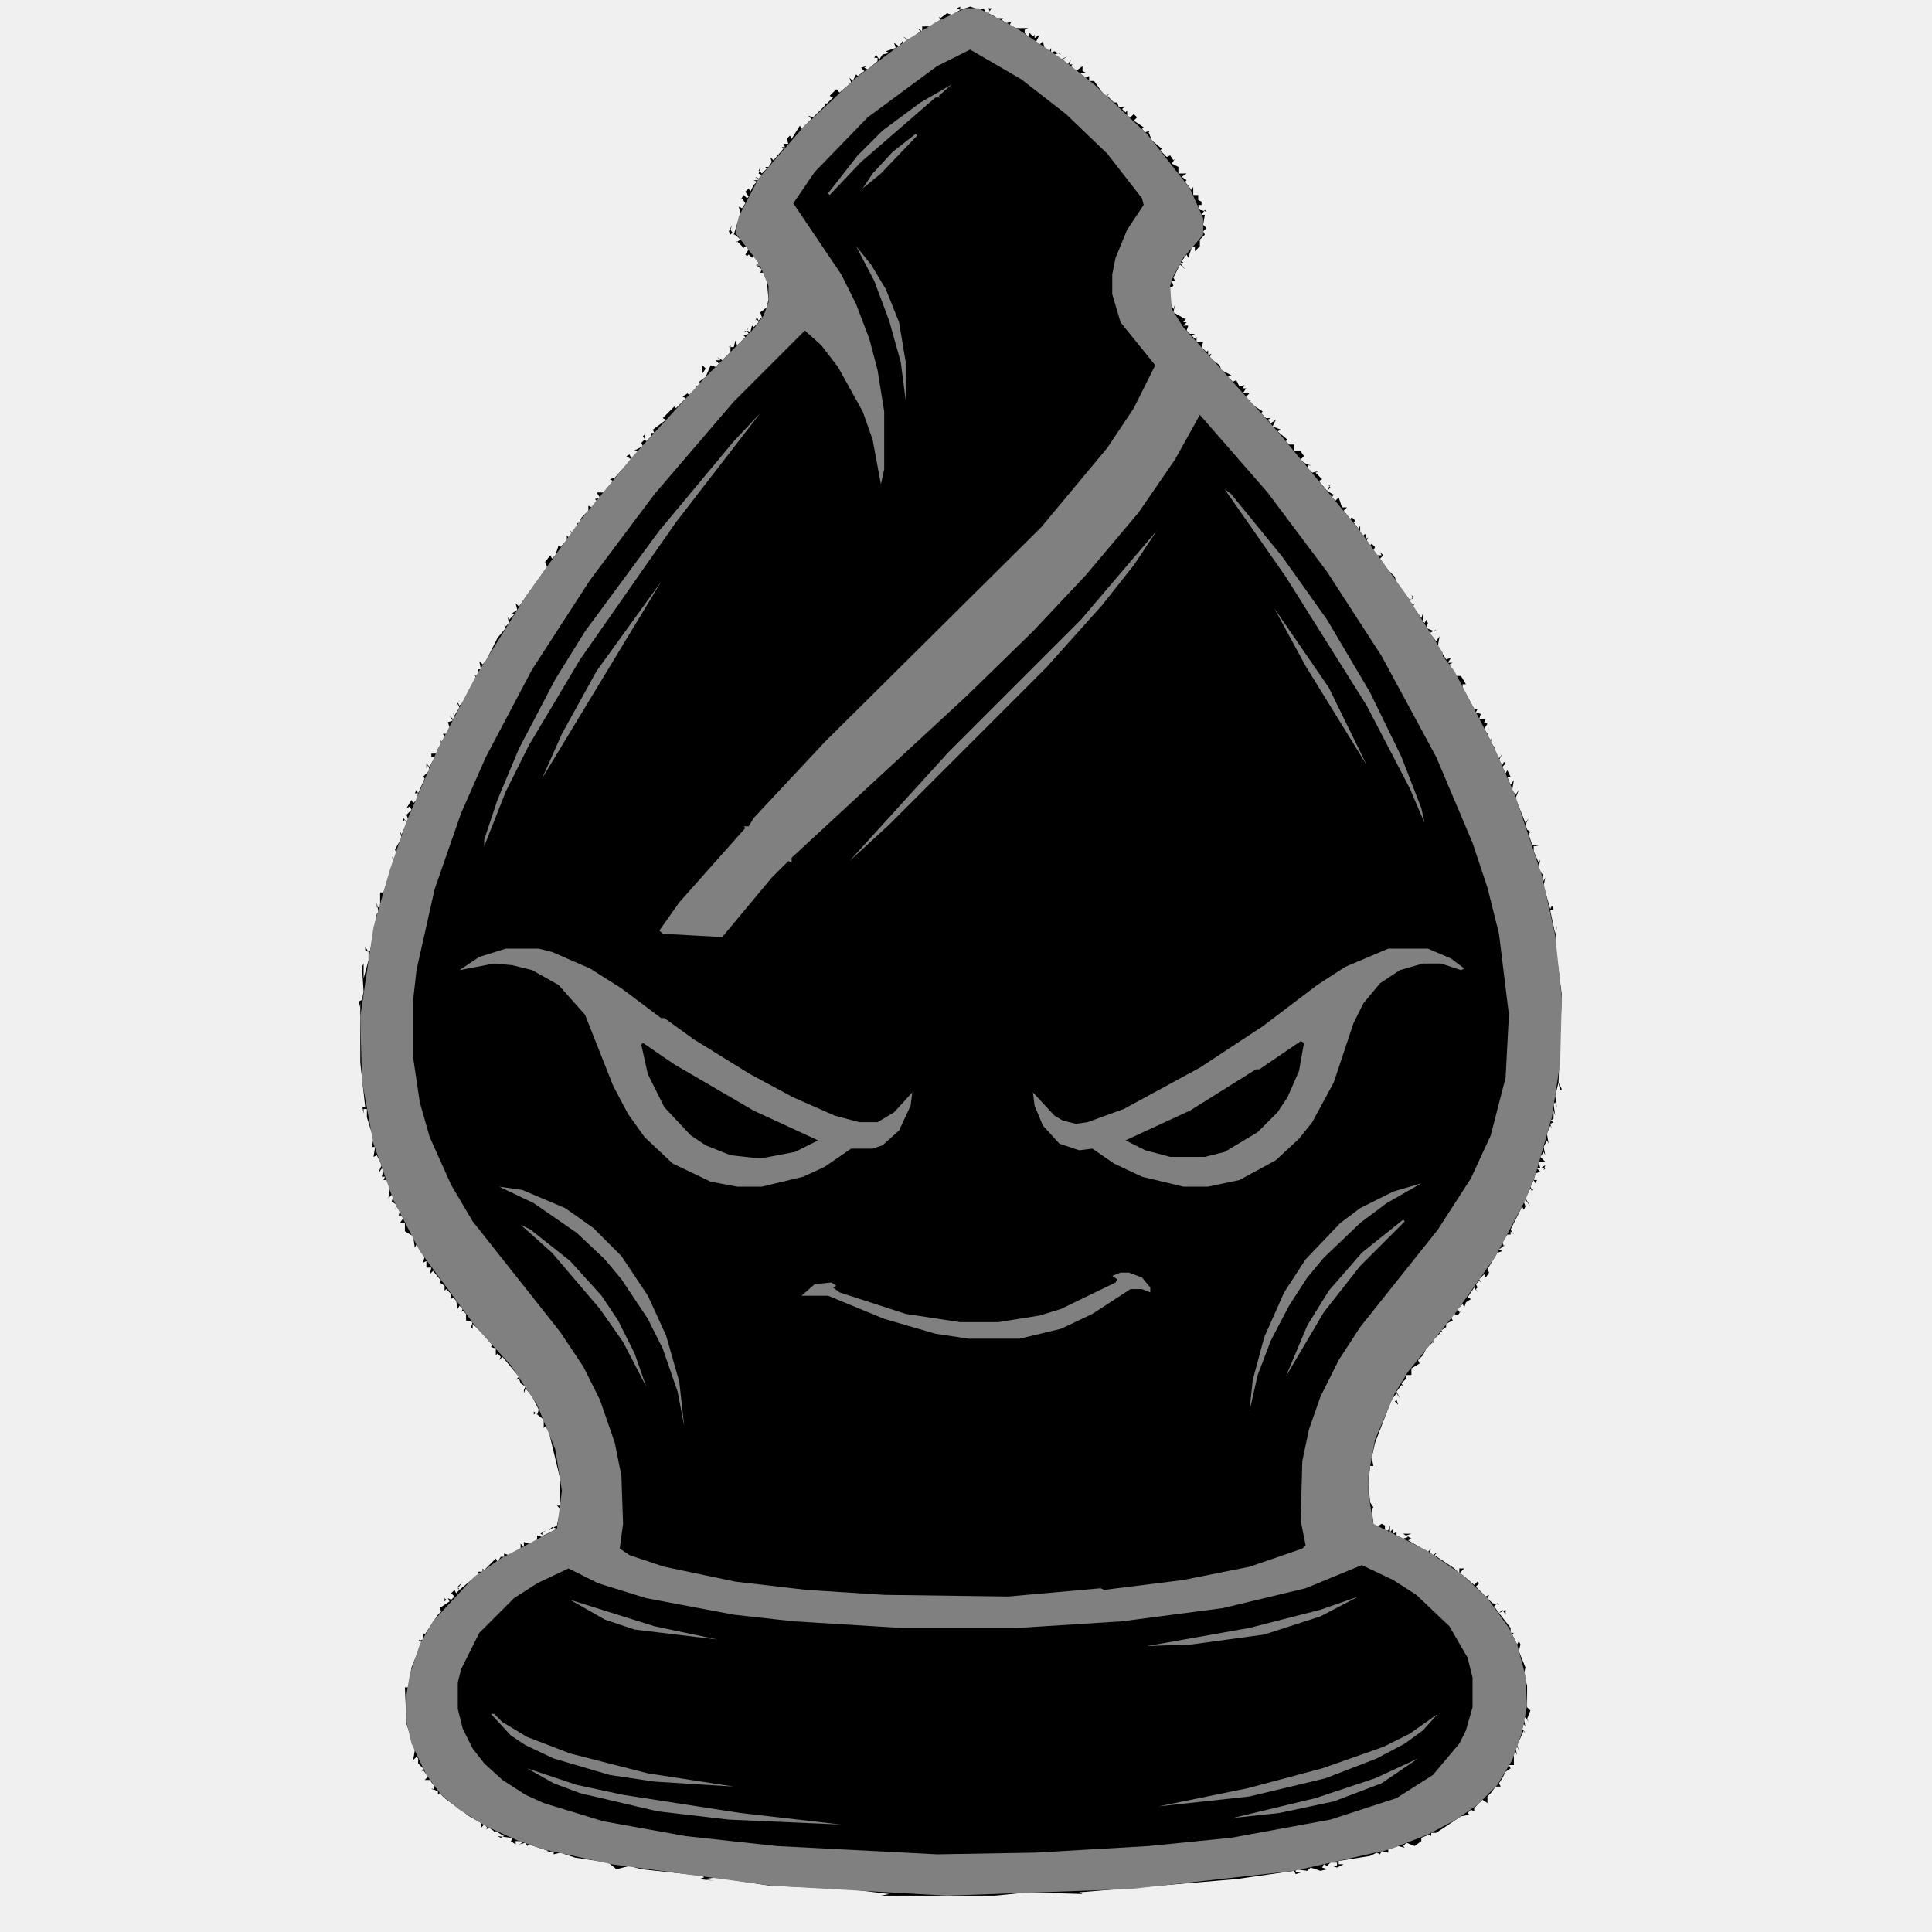
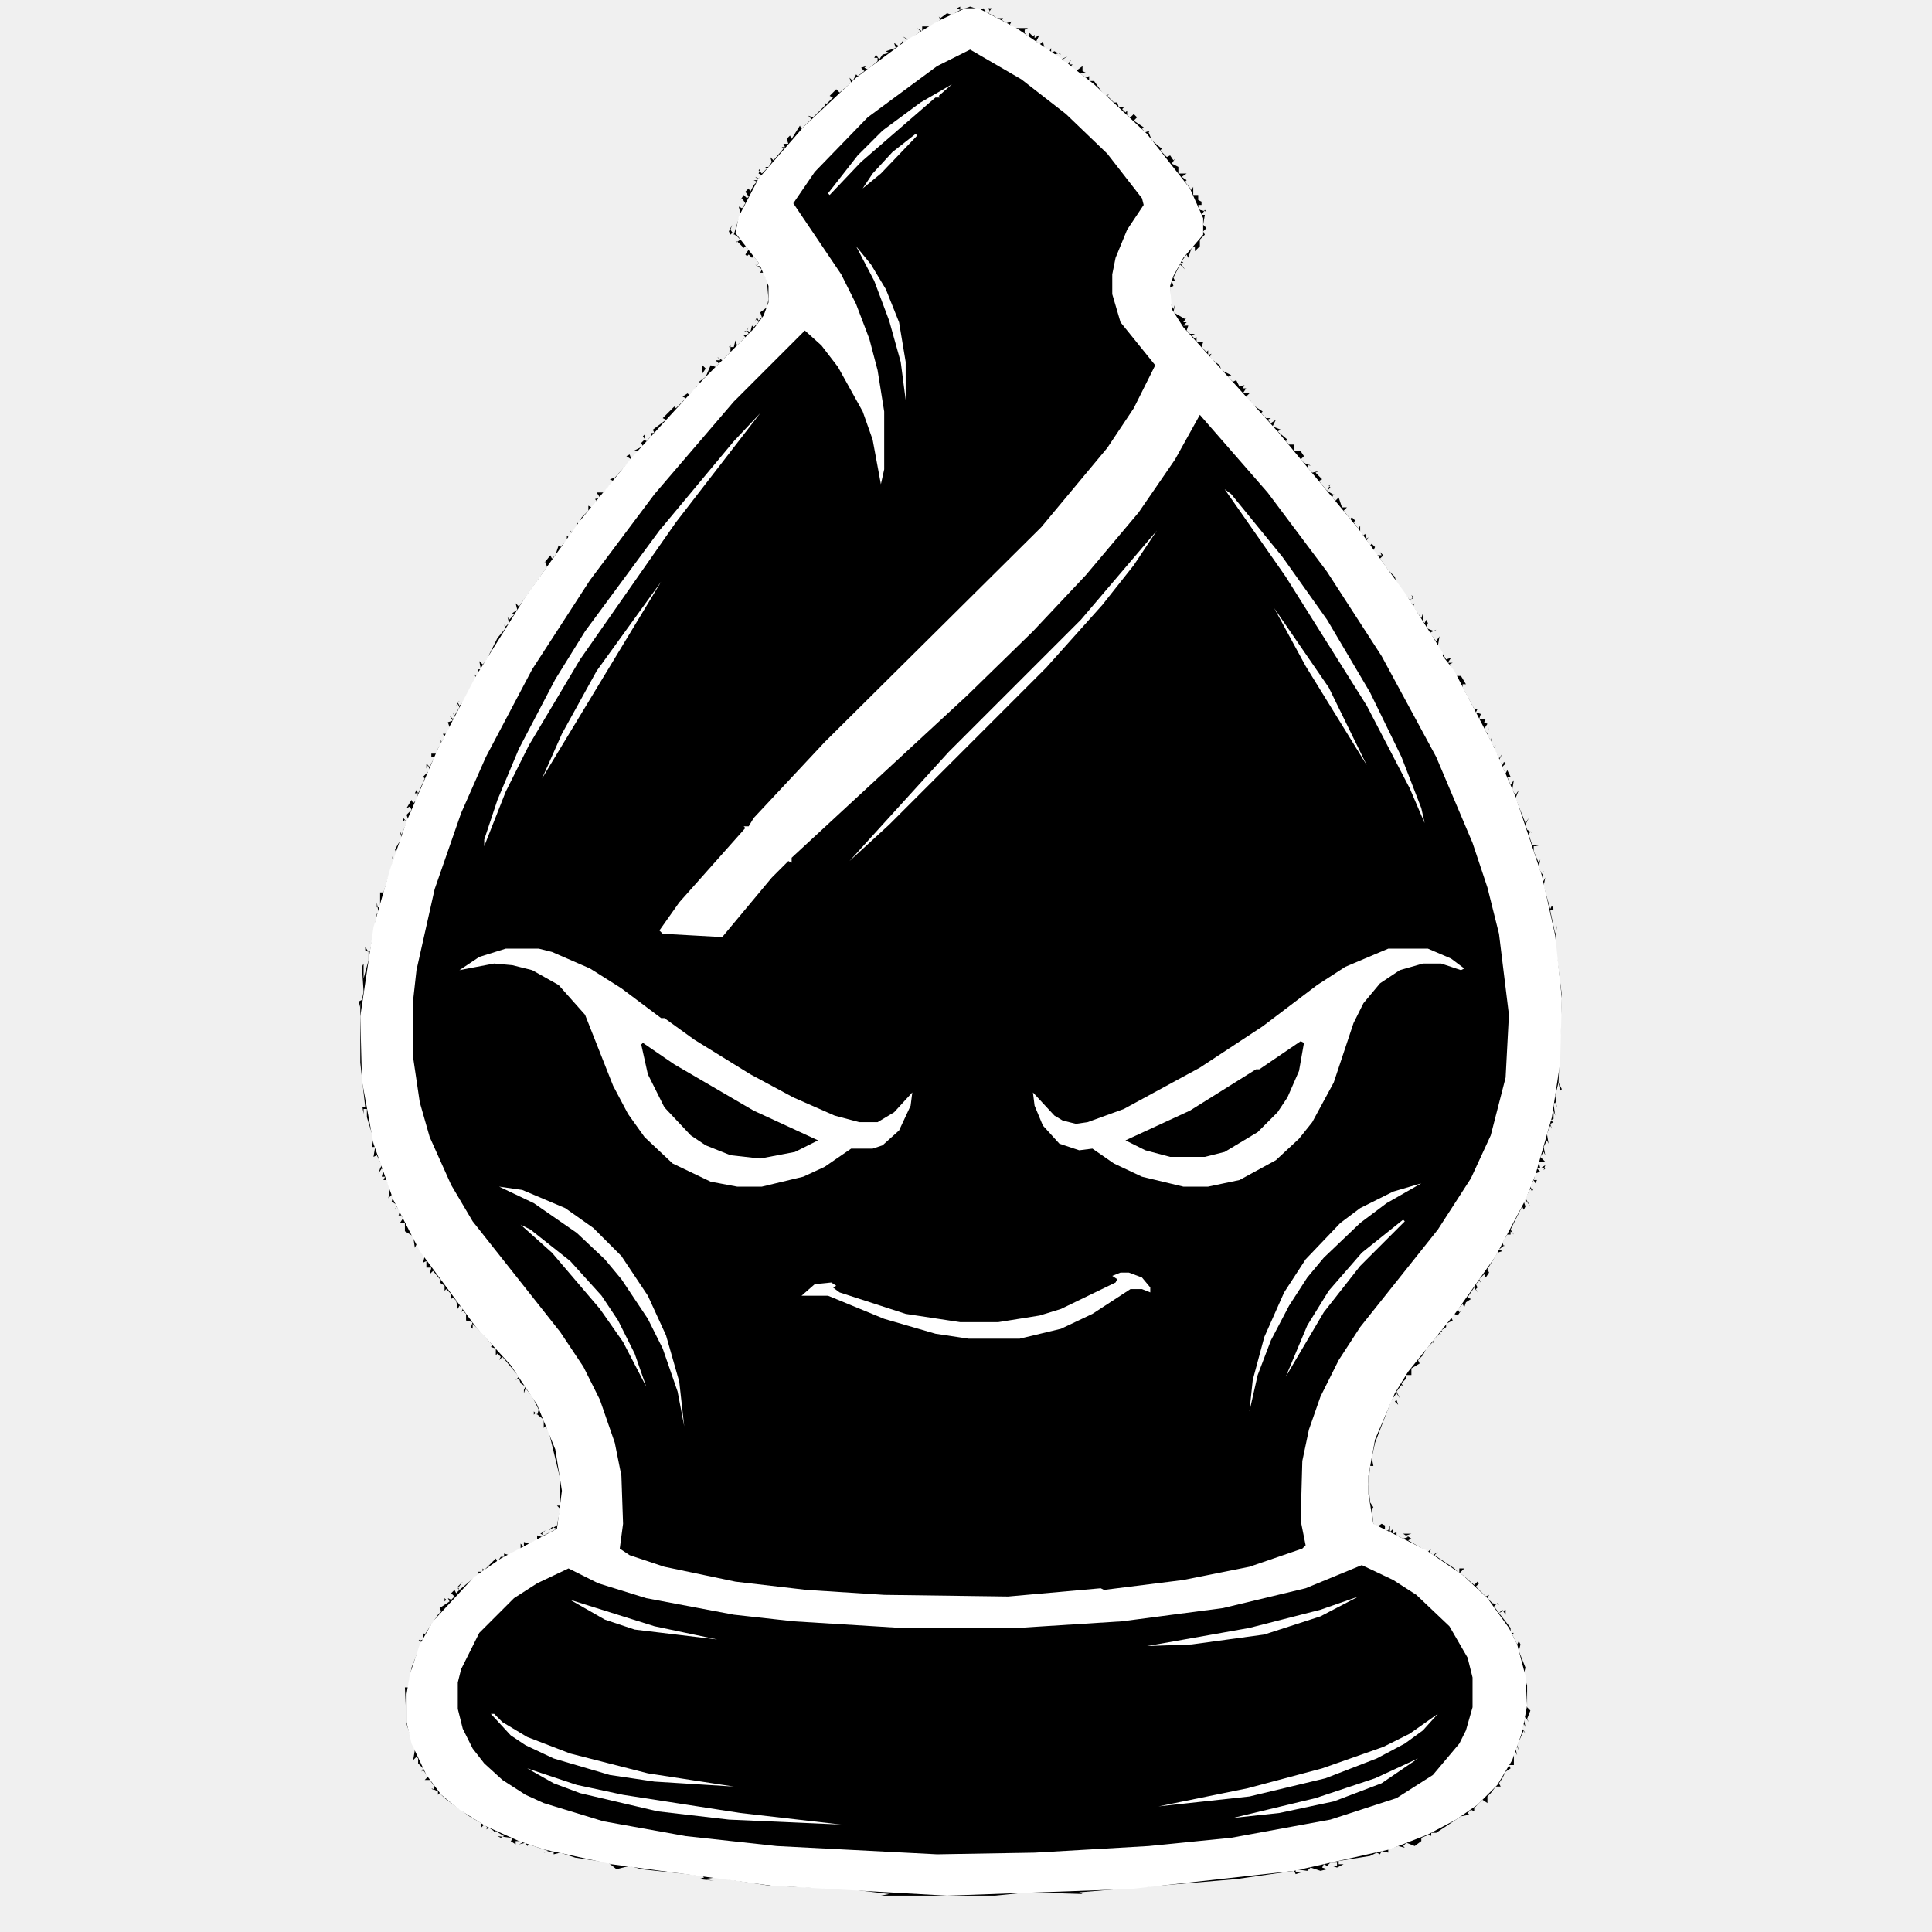
<svg xmlns="http://www.w3.org/2000/svg" width="1169" height="1169" viewBox="0 0 1169 1169">
  <path d="M 845 847 L 844 848 L 846 850 Z M 765 246 L 767 248 L 766 249 L 767 248 Z M 581 4 L 579 5 L 581 6 L 576 9 L 573 8 L 569 11 L 568 10 L 569 12 L 563 16 L 558 16 L 558 19 L 555 17 L 557 19 L 550 24 L 546 22 L 549 24 L 547 26 L 546 25 L 544 28 L 541 26 L 542 29 L 536 31 L 538 32 L 534 33 L 532 36 L 530 33 L 529 35 L 531 35 L 531 37 L 525 42 L 523 41 L 524 40 L 521 41 L 523 43 L 519 46 L 518 45 L 516 49 L 514 47 L 515 50 L 508 56 L 506 54 L 502 58 L 504 59 L 500 63 L 499 62 L 499 64 L 492 71 L 489 70 L 491 72 L 485 78 L 484 76 L 479 84 L 478 82 L 476 84 L 477 87 L 474 87 L 475 89 L 473 89 L 474 90 L 468 97 L 466 95 L 467 98 L 465 101 L 463 101 L 464 102 L 461 105 L 459 103 L 460 102 L 459 105 L 461 106 L 459 108 L 457 107 L 459 109 L 456 109 L 458 110 L 456 112 L 454 111 L 456 112 L 454 116 L 453 114 L 451 116 L 453 119 L 452 120 L 450 118 L 448 121 L 449 120 L 451 123 L 449 126 L 447 125 L 448 129 L 444 142 L 442 139 L 443 136 L 441 140 L 442 142 L 443 141 L 446 143 L 445 144 L 446 143 L 448 145 L 445 147 L 446 146 L 450 150 L 449 151 L 451 149 L 453 151 L 451 154 L 450 153 L 452 155 L 453 154 L 455 156 L 454 157 L 456 155 L 459 159 L 458 161 L 457 160 L 461 163 L 460 165 L 462 165 L 464 170 L 465 181 L 464 186 L 460 189 L 461 192 L 459 194 L 458 192 L 457 194 L 458 193 L 459 195 L 456 198 L 455 197 L 454 201 L 452 200 L 453 198 L 451 201 L 449 201 L 452 200 L 453 202 L 450 203 L 451 204 L 446 209 L 445 206 L 444 210 L 441 210 L 442 209 L 442 213 L 437 218 L 434 216 L 436 218 L 433 218 L 435 220 L 433 222 L 430 221 L 427 228 L 425 226 L 427 223 L 425 221 L 425 226 L 427 228 L 423 231 L 424 232 L 422 234 L 421 233 L 421 235 L 417 239 L 416 238 L 413 240 L 415 241 L 409 247 L 408 246 L 401 253 L 403 254 L 395 260 L 396 262 L 394 262 L 394 264 L 391 267 L 389 264 L 390 263 L 390 266 L 388 268 L 389 270 L 383 273 L 386 273 L 382 278 L 381 275 L 379 276 L 382 278 L 372 289 L 369 290 L 371 291 L 367 296 L 366 294 L 367 296 L 365 298 L 361 298 L 363 301 L 360 302 L 361 303 L 358 307 L 356 306 L 356 309 L 354 307 L 356 309 L 352 313 L 350 317 L 349 316 L 349 319 L 346 322 L 345 321 L 346 323 L 344 325 L 343 324 L 343 327 L 339 331 L 338 330 L 336 336 L 334 338 L 333 336 L 329 341 L 330 340 L 331 343 L 314 367 L 312 365 L 313 369 L 310 371 L 311 372 L 308 375 L 307 373 L 308 377 L 306 379 L 305 378 L 306 380 L 301 386 L 294 400 L 292 402 L 290 400 L 291 405 L 289 405 L 290 407 L 288 409 L 287 408 L 288 410 L 280 425 L 278 427 L 277 425 L 278 424 L 276 427 L 277 426 L 278 428 L 275 433 L 274 431 L 275 434 L 274 435 L 272 433 L 274 436 L 271 437 L 272 440 L 270 444 L 268 444 L 269 446 L 267 449 L 266 446 L 267 450 L 265 453 L 263 453 L 265 453 L 264 456 L 261 456 L 261 458 L 263 458 L 260 464 L 258 462 L 258 465 L 259 463 L 260 466 L 253 473 L 256 470 L 257 471 L 253 480 L 252 478 L 251 480 L 253 480 L 252 484 L 250 486 L 249 484 L 246 489 L 248 488 L 249 490 L 246 493 L 247 496 L 246 497 L 244 495 L 244 497 L 245 496 L 246 498 L 243 505 L 242 503 L 243 507 L 239 514 L 240 517 L 238 520 L 237 518 L 238 521 L 232 540 L 230 540 L 230 549 L 228 549 L 228 546 L 229 552 L 228 553 L 226 551 L 228 553 L 224 575 L 223 576 L 221 573 L 221 575 L 223 576 L 223 581 L 220 592 L 220 583 L 219 585 L 220 600 L 219 605 L 217 606 L 217 611 L 218 607 L 218 643 L 221 670 L 219 670 L 219 668 L 220 674 L 220 671 L 222 671 L 222 676 L 226 689 L 225 694 L 227 694 L 226 700 L 228 699 L 231 705 L 230 707 L 227 707 L 230 707 L 229 710 L 231 707 L 232 708 L 231 712 L 233 712 L 232 714 L 234 714 L 236 719 L 235 725 L 237 723 L 238 724 L 237 727 L 240 729 L 239 732 L 240 730 L 242 733 L 241 736 L 242 735 L 244 737 L 242 740 L 245 740 L 245 745 L 250 748 L 251 755 L 252 753 L 257 760 L 256 764 L 258 763 L 258 767 L 261 767 L 260 771 L 262 769 L 267 775 L 266 776 L 269 778 L 269 781 L 270 780 L 273 783 L 273 786 L 274 785 L 276 787 L 277 792 L 278 790 L 280 792 L 279 794 L 280 793 L 282 795 L 282 799 L 286 800 L 285 803 L 286 804 L 286 801 L 290 805 L 289 806 L 290 805 L 292 807 L 291 809 L 292 807 L 298 814 L 297 815 L 300 816 L 300 820 L 301 819 L 303 821 L 302 823 L 301 822 L 302 823 L 304 821 L 314 833 L 312 835 L 314 834 L 315 837 L 318 839 L 317 841 L 314 839 L 317 841 L 317 843 L 318 840 L 322 845 L 326 853 L 325 856 L 323 854 L 323 856 L 324 855 L 329 859 L 329 864 L 330 863 L 332 866 L 339 895 L 339 911 L 337 911 L 339 913 L 337 923 L 332 926 L 334 924 L 337 925 L 329 929 L 328 928 L 330 926 L 327 928 L 329 929 L 328 930 L 325 929 L 325 932 L 320 934 L 317 933 L 317 936 L 315 934 L 315 937 L 308 941 L 305 940 L 305 942 L 303 942 L 301 945 L 300 943 L 293 950 L 292 949 L 292 951 L 289 951 L 290 952 L 278 962 L 277 961 L 280 957 L 277 960 L 278 962 L 276 964 L 275 962 L 273 964 L 275 966 L 273 968 L 271 967 L 272 966 L 270 968 L 269 967 L 269 969 L 271 967 L 272 969 L 266 973 L 267 975 L 265 977 L 263 976 L 265 977 L 257 989 L 256 988 L 256 992 L 253 993 L 254 992 L 255 994 L 249 1009 L 247 1021 L 245 1021 L 246 1043 L 251 1059 L 250 1065 L 252 1063 L 253 1064 L 253 1067 L 256 1070 L 255 1072 L 256 1071 L 259 1075 L 257 1077 L 260 1077 L 263 1081 L 262 1083 L 261 1082 L 265 1084 L 265 1086 L 266 1085 L 269 1088 L 268 1089 L 269 1088 L 284 1099 L 282 1100 L 284 1099 L 291 1103 L 291 1106 L 293 1104 L 295 1106 L 294 1107 L 296 1106 L 299 1108 L 297 1109 L 300 1108 L 305 1111 L 303 1112 L 301 1111 L 309 1112 L 310 1113 L 308 1115 L 309 1114 L 312 1116 L 312 1114 L 315 1114 L 316 1115 L 314 1116 L 318 1115 L 319 1117 L 320 1116 L 332 1120 L 329 1121 L 335 1120 L 335 1122 L 339 1121 L 348 1124 L 368 1127 L 373 1131 L 381 1129 L 388 1131 L 425 1135 L 426 1136 L 423 1137 L 432 1138 L 426 1137 L 433 1136 L 466 1141 L 513 1143 L 538 1146 L 533 1147 L 602 1147 L 622 1145 L 655 1146 L 653 1145 L 748 1137 L 783 1132 L 784 1134 L 787 1133 L 784 1133 L 784 1131 L 791 1132 L 793 1130 L 799 1132 L 803 1131 L 800 1130 L 801 1128 L 803 1129 L 805 1127 L 809 1127 L 809 1129 L 806 1129 L 809 1130 L 813 1128 L 810 1128 L 810 1126 L 829 1123 L 833 1121 L 835 1122 L 836 1120 L 840 1121 L 840 1119 L 846 1117 L 850 1118 L 849 1117 L 851 1115 L 856 1117 L 860 1114 L 860 1112 L 865 1110 L 866 1111 L 866 1109 L 869 1109 L 884 1099 L 889 1098 L 888 1097 L 890 1095 L 892 1096 L 892 1094 L 897 1089 L 900 1091 L 900 1087 L 902 1085 L 904 1087 L 902 1085 L 905 1081 L 908 1081 L 907 1079 L 909 1076 L 910 1078 L 909 1076 L 911 1072 L 914 1070 L 913 1068 L 916 1068 L 916 1061 L 917 1060 L 918 1062 L 917 1058 L 918 1057 L 919 1059 L 918 1056 L 922 1047 L 923 1049 L 921 1046 L 922 1043 L 923 1045 L 922 1040 L 923 1039 L 925 1042 L 924 1040 L 926 1035 L 924 1033 L 924 1020 L 922 1013 L 923 1009 L 919 999 L 920 995 L 919 993 L 918 995 L 915 989 L 916 988 L 914 988 L 914 985 L 907 976 L 909 974 L 911 977 L 911 974 L 907 976 L 904 972 L 906 970 L 907 971 L 903 970 L 900 967 L 901 965 L 899 966 L 893 960 L 895 958 L 896 959 L 894 957 L 892 959 L 885 953 L 887 951 L 885 953 L 883 952 L 886 949 L 883 949 L 883 952 L 880 949 L 880 947 L 880 949 L 877 947 L 878 946 L 876 944 L 878 946 L 877 947 L 868 941 L 870 939 L 867 941 L 865 939 L 866 937 L 864 939 L 852 932 L 854 931 L 851 929 L 854 928 L 849 928 L 852 930 L 849 931 L 845 929 L 845 927 L 843 928 L 843 925 L 841 927 L 841 923 L 840 926 L 838 926 L 838 923 L 836 922 L 833 924 L 831 922 L 830 913 L 832 911 L 831 912 L 829 909 L 828 898 L 829 887 L 831 887 L 830 882 L 832 873 L 842 847 L 845 843 L 847 846 L 845 842 L 848 838 L 849 839 L 848 837 L 851 834 L 851 832 L 854 832 L 854 828 L 856 830 L 854 828 L 859 825 L 858 823 L 861 820 L 863 820 L 861 820 L 863 816 L 867 812 L 868 814 L 867 811 L 871 807 L 872 808 L 871 806 L 873 806 L 872 805 L 875 803 L 875 801 L 879 799 L 878 797 L 880 795 L 882 796 L 884 793 L 883 794 L 882 792 L 885 789 L 886 791 L 887 788 L 890 786 L 888 785 L 892 779 L 894 782 L 893 780 L 895 778 L 894 779 L 893 777 L 895 775 L 896 776 L 895 774 L 898 771 L 899 773 L 901 770 L 900 768 L 906 758 L 909 757 L 907 756 L 911 753 L 910 754 L 909 752 L 912 747 L 914 747 L 914 745 L 916 747 L 914 744 L 921 730 L 922 732 L 923 730 L 922 727 L 923 726 L 926 730 L 923 725 L 926 719 L 927 721 L 928 719 L 927 720 L 926 718 L 928 714 L 929 716 L 930 714 L 928 714 L 929 710 L 932 709 L 930 707 L 935 707 L 934 708 L 935 705 L 932 707 L 931 703 L 935 703 L 932 700 L 934 697 L 935 699 L 934 694 L 936 690 L 937 692 L 936 686 L 938 681 L 939 683 L 938 680 L 940 679 L 938 678 L 940 677 L 940 672 L 941 675 L 940 668 L 941 667 L 942 670 L 941 663 L 943 655 L 944 660 L 945 659 L 943 655 L 945 602 L 941 571 L 942 560 L 941 565 L 938 551 L 940 550 L 939 548 L 938 550 L 934 536 L 935 531 L 934 533 L 933 532 L 934 527 L 933 529 L 931 525 L 932 520 L 931 522 L 928 515 L 928 512 L 931 512 L 927 511 L 925 505 L 926 503 L 927 504 L 924 502 L 923 499 L 925 495 L 923 498 L 917 483 L 919 478 L 917 481 L 915 478 L 916 472 L 914 475 L 912 470 L 914 470 L 912 466 L 911 468 L 909 464 L 911 462 L 910 461 L 909 463 L 907 460 L 909 456 L 907 459 L 904 453 L 905 451 L 904 452 L 902 449 L 903 445 L 902 448 L 900 445 L 901 440 L 900 444 L 898 441 L 900 438 L 898 437 L 899 435 L 895 435 L 896 432 L 893 431 L 894 429 L 892 429 L 885 416 L 885 414 L 887 414 L 884 409 L 881 409 L 877 402 L 879 401 L 876 401 L 878 398 L 875 399 L 870 391 L 871 385 L 869 388 L 865 383 L 869 381 L 868 382 L 863 380 L 864 377 L 863 375 L 862 377 L 861 376 L 861 371 L 860 374 L 855 367 L 856 365 L 855 366 L 853 364 L 855 361 L 854 360 L 855 362 L 853 363 L 845 353 L 844 349 L 840 345 L 841 344 L 840 345 L 835 338 L 837 336 L 835 334 L 836 336 L 833 336 L 831 333 L 832 331 L 830 329 L 829 330 L 827 327 L 828 325 L 827 326 L 826 323 L 825 324 L 823 322 L 823 318 L 822 320 L 819 316 L 820 315 L 818 313 L 817 314 L 813 309 L 815 307 L 812 307 L 810 301 L 808 303 L 806 301 L 807 299 L 808 300 L 803 297 L 805 293 L 804 294 L 802 292 L 805 295 L 803 297 L 798 291 L 800 290 L 796 286 L 798 285 L 794 286 L 791 283 L 792 281 L 793 282 L 789 280 L 791 278 L 789 280 L 787 278 L 789 276 L 787 273 L 783 273 L 783 269 L 780 269 L 778 267 L 779 266 L 773 261 L 775 260 L 770 258 L 772 254 L 769 256 L 767 254 L 769 253 L 766 253 L 763 250 L 764 249 L 758 245 L 760 244 L 758 245 L 756 243 L 757 242 L 755 242 L 754 240 L 756 238 L 752 238 L 754 235 L 752 235 L 753 233 L 750 234 L 748 230 L 746 231 L 743 228 L 745 227 L 739 224 L 738 221 L 734 218 L 735 217 L 734 218 L 732 216 L 733 214 L 731 215 L 731 212 L 730 213 L 727 210 L 728 207 L 724 207 L 724 204 L 723 205 L 721 203 L 723 202 L 720 202 L 718 200 L 719 197 L 716 197 L 718 195 L 716 195 L 718 192 L 717 193 L 710 189 L 711 184 L 710 187 L 708 183 L 708 174 L 710 173 L 709 170 L 711 170 L 710 168 L 713 162 L 715 164 L 713 162 L 714 160 L 717 163 L 714 159 L 716 159 L 715 158 L 718 154 L 719 156 L 721 150 L 723 149 L 723 152 L 726 149 L 726 145 L 729 142 L 728 140 L 730 138 L 728 136 L 729 130 L 727 130 L 729 127 L 730 128 L 726 127 L 725 124 L 727 124 L 727 122 L 725 121 L 725 118 L 722 118 L 722 113 L 721 115 L 717 110 L 718 109 L 715 107 L 718 105 L 713 105 L 713 101 L 709 99 L 711 96 L 710 97 L 708 94 L 706 95 L 702 91 L 703 90 L 697 85 L 695 80 L 696 79 L 693 80 L 691 78 L 692 77 L 686 73 L 688 71 L 686 69 L 684 71 L 682 70 L 682 67 L 681 68 L 679 66 L 680 65 L 677 65 L 676 62 L 674 62 L 672 60 L 673 59 L 672 60 L 670 58 L 671 57 L 669 58 L 667 56 L 669 54 L 667 56 L 662 49 L 659 49 L 659 46 L 657 47 L 653 44 L 657 44 L 655 43 L 655 40 L 651 43 L 648 40 L 649 39 L 647 39 L 648 36 L 646 39 L 643 36 L 646 34 L 642 36 L 638 33 L 641 32 L 642 33 L 638 31 L 636 32 L 636 29 L 635 31 L 632 29 L 631 25 L 629 27 L 627 25 L 629 21 L 631 23 L 629 21 L 626 23 L 626 21 L 625 22 L 623 20 L 622 22 L 620 20 L 620 18 L 622 17 L 614 17 L 611 15 L 612 13 L 609 14 L 606 12 L 607 11 L 603 11 L 602 10 L 604 8 L 602 10 L 598 8 L 600 5 L 598 5 L 599 7 L 597 8 L 595 5 L 593 6 L 587 4 L 581 6 Z" fill="#000000" fill-rule="evenodd" stroke="none" />
-   <path d="M 584 5 L 567 13 L 549 24 L 518 47 L 486 77 L 459 108 L 447 131 L 445 141 L 459 159 L 458 161 L 460 161 L 465 173 L 465 183 L 462 191 L 456 199 L 426 229 L 383 276 L 351 315 L 318 361 L 288 409 L 265 453 L 246 497 L 236 526 L 226 561 L 218 615 L 219 654 L 226 692 L 238 726 L 254 757 L 288 803 L 309 826 L 325 850 L 336 877 L 340 902 L 337 925 L 303 943 L 287 954 L 262 981 L 254 995 L 248 1013 L 246 1025 L 246 1042 L 249 1055 L 258 1074 L 267 1086 L 278 1095 L 294 1105 L 314 1114 L 329 1119 L 370 1128 L 467 1141 L 573 1147 L 684 1143 L 783 1132 L 841 1119 L 864 1110 L 881 1101 L 894 1092 L 906 1080 L 915 1065 L 921 1048 L 924 1032 L 923 1014 L 918 995 L 913 985 L 900 967 L 885 953 L 863 938 L 831 922 L 828 904 L 828 893 L 832 871 L 844 843 L 852 830 L 881 794 L 905 760 L 923 726 L 929 711 L 939 676 L 944 643 L 945 604 L 941 566 L 933 530 L 917 482 L 904 452 L 880 406 L 873 397 L 873 395 L 851 360 L 822 320 L 773 261 L 716 198 L 709 187 L 708 173 L 710 167 L 716 156 L 728 142 L 728 132 L 720 114 L 694 81 L 662 51 L 643 36 L 615 17 L 592 5 Z M 891 1015 L 891 1033 L 887 1047 L 883 1055 L 867 1074 L 845 1088 L 805 1101 L 745 1112 L 695 1117 L 626 1121 L 567 1122 L 470 1117 L 415 1111 L 365 1102 L 329 1091 L 318 1086 L 304 1077 L 293 1067 L 286 1058 L 280 1046 L 277 1034 L 277 1018 L 279 1010 L 290 988 L 311 967 L 325 958 L 344 949 L 362 958 L 391 967 L 444 977 L 480 981 L 545 985 L 616 985 L 679 981 L 740 973 L 790 961 L 824 947 L 843 956 L 857 965 L 877 984 L 888 1003 Z M 319 1070 L 335 1079 L 351 1085 L 398 1096 L 441 1101 L 509 1104 L 448 1097 L 377 1086 L 349 1080 Z M 858 1064 L 832 1076 L 796 1088 L 746 1100 L 774 1097 L 807 1090 L 836 1079 Z M 870 1037 L 853 1049 L 837 1057 L 800 1070 L 755 1082 L 701 1093 L 756 1087 L 802 1076 L 833 1064 L 850 1055 L 861 1047 Z M 297 1037 L 309 1050 L 318 1056 L 335 1064 L 369 1074 L 396 1078 L 444 1081 L 392 1073 L 345 1061 L 319 1051 L 304 1042 L 299 1037 Z M 345 968 L 366 980 L 384 986 L 434 992 L 396 984 Z M 822 966 L 799 974 L 756 985 L 694 996 L 721 995 L 765 989 L 799 978 Z M 587 30 L 618 48 L 645 69 L 670 93 L 691 120 L 692 124 L 682 139 L 675 156 L 673 166 L 673 178 L 678 195 L 699 221 L 686 247 L 670 271 L 630 319 L 499 449 L 456 495 L 453 500 L 450 500 L 451 501 L 411 546 L 399 563 L 401 565 L 437 567 L 467 531 L 477 521 L 479 522 L 479 519 L 585 421 L 625 382 L 657 348 L 689 310 L 711 278 L 726 251 L 767 298 L 803 346 L 836 397 L 869 458 L 891 510 L 900 537 L 907 565 L 913 614 L 911 652 L 902 687 L 890 713 L 870 744 L 823 803 L 810 823 L 799 845 L 792 865 L 788 884 L 787 920 L 790 935 L 788 937 L 756 948 L 716 956 L 668 962 L 666 961 L 610 966 L 535 965 L 488 962 L 445 957 L 402 948 L 381 941 L 375 937 L 377 922 L 376 893 L 372 873 L 363 847 L 353 827 L 339 806 L 286 739 L 273 717 L 260 688 L 254 667 L 250 640 L 250 605 L 252 587 L 263 538 L 279 492 L 294 458 L 322 405 L 357 351 L 396 299 L 444 243 L 487 200 L 497 209 L 507 222 L 522 249 L 528 266 L 533 293 L 535 284 L 535 249 L 531 224 L 526 205 L 518 184 L 509 166 L 480 123 L 493 104 L 525 71 L 567 40 Z M 696 779 L 691 773 L 683 770 L 678 770 L 673 772 L 676 774 L 675 776 L 642 792 L 629 796 L 604 800 L 581 800 L 548 795 L 508 782 L 504 779 L 506 778 L 503 776 L 493 777 L 485 784 L 501 784 L 535 798 L 566 807 L 586 810 L 617 810 L 642 804 L 661 795 L 684 780 L 691 780 L 696 782 Z M 315 741 L 334 758 L 363 792 L 377 812 L 391 839 L 384 819 L 374 799 L 364 784 L 345 763 L 321 744 Z M 849 738 L 824 758 L 804 781 L 791 802 L 778 833 L 801 794 L 823 766 L 850 739 Z M 302 718 L 323 728 L 349 746 L 366 762 L 376 774 L 392 798 L 401 816 L 410 842 L 414 863 L 411 836 L 403 808 L 392 784 L 376 760 L 359 743 L 342 731 L 316 720 Z M 860 716 L 843 721 L 823 731 L 811 740 L 790 762 L 777 782 L 765 809 L 758 835 L 756 854 L 761 832 L 769 811 L 780 790 L 791 773 L 801 761 L 823 740 L 839 728 Z M 278 587 L 299 583 L 310 584 L 322 587 L 338 596 L 354 614 L 371 657 L 380 674 L 390 688 L 407 704 L 430 715 L 446 718 L 461 718 L 486 712 L 499 706 L 515 695 L 528 695 L 534 693 L 544 684 L 551 669 L 552 661 L 541 673 L 531 679 L 520 679 L 505 675 L 480 664 L 454 650 L 420 629 L 402 616 L 400 616 L 376 598 L 357 586 L 334 576 L 326 574 L 306 574 L 290 579 Z M 388 632 L 389 631 L 408 644 L 456 672 L 495 690 L 481 697 L 460 701 L 442 699 L 427 693 L 418 687 L 402 670 L 392 650 Z M 886 586 L 878 580 L 864 574 L 840 574 L 814 585 L 797 596 L 764 621 L 726 646 L 680 671 L 658 679 L 651 680 L 643 678 L 638 675 L 625 661 L 626 669 L 631 681 L 641 692 L 653 696 L 661 695 L 674 704 L 691 712 L 716 718 L 731 718 L 750 714 L 772 702 L 786 689 L 794 679 L 807 655 L 819 619 L 825 607 L 835 595 L 847 587 L 861 583 L 872 583 L 884 587 Z M 789 631 L 786 648 L 779 664 L 773 673 L 761 685 L 741 697 L 729 700 L 708 700 L 693 696 L 681 690 L 720 672 L 760 647 L 762 647 L 787 630 Z M 771 368 L 790 403 L 827 463 L 804 416 Z M 400 352 L 361 406 L 340 444 L 328 471 Z M 700 321 L 654 375 L 574 455 L 514 521 L 538 499 L 633 404 L 667 366 L 686 342 Z M 741 296 L 778 349 L 827 427 L 853 477 L 862 498 L 860 489 L 848 458 L 829 419 L 803 375 L 776 337 L 745 299 Z M 460 250 L 444 267 L 399 321 L 354 382 L 336 411 L 314 453 L 301 484 L 293 508 L 293 512 L 306 479 L 320 451 L 351 399 L 409 316 Z M 518 149 L 529 170 L 538 194 L 545 219 L 548 242 L 548 219 L 544 195 L 536 175 L 527 160 Z M 555 82 L 554 81 L 540 92 L 528 105 L 522 114 L 533 105 Z M 576 51 L 557 62 L 534 79 L 519 94 L 501 117 L 502 118 L 521 98 L 566 59 L 569 59 L 568 58 Z" fill="#808080" fill-rule="evenodd" stroke="none" />
+   <path d="M 584 5 L 567 13 L 549 24 L 518 47 L 486 77 L 459 108 L 447 131 L 445 141 L 459 159 L 458 161 L 460 161 L 465 173 L 465 183 L 462 191 L 456 199 L 426 229 L 383 276 L 351 315 L 318 361 L 288 409 L 265 453 L 246 497 L 236 526 L 226 561 L 218 615 L 219 654 L 226 692 L 238 726 L 254 757 L 288 803 L 309 826 L 325 850 L 336 877 L 340 902 L 337 925 L 303 943 L 287 954 L 262 981 L 254 995 L 248 1013 L 246 1025 L 246 1042 L 249 1055 L 258 1074 L 267 1086 L 278 1095 L 294 1105 L 314 1114 L 329 1119 L 370 1128 L 467 1141 L 573 1147 L 684 1143 L 783 1132 L 841 1119 L 864 1110 L 881 1101 L 894 1092 L 906 1080 L 915 1065 L 921 1048 L 924 1032 L 923 1014 L 918 995 L 913 985 L 900 967 L 885 953 L 863 938 L 831 922 L 828 904 L 828 893 L 832 871 L 844 843 L 852 830 L 881 794 L 905 760 L 923 726 L 929 711 L 939 676 L 944 643 L 945 604 L 941 566 L 933 530 L 917 482 L 904 452 L 880 406 L 873 397 L 873 395 L 851 360 L 822 320 L 773 261 L 716 198 L 709 187 L 708 173 L 710 167 L 716 156 L 728 142 L 728 132 L 720 114 L 694 81 L 662 51 L 643 36 L 615 17 L 592 5 Z M 891 1015 L 891 1033 L 887 1047 L 883 1055 L 867 1074 L 845 1088 L 805 1101 L 745 1112 L 695 1117 L 626 1121 L 567 1122 L 470 1117 L 415 1111 L 365 1102 L 329 1091 L 318 1086 L 304 1077 L 293 1067 L 286 1058 L 280 1046 L 277 1034 L 277 1018 L 279 1010 L 290 988 L 311 967 L 325 958 L 344 949 L 362 958 L 391 967 L 444 977 L 480 981 L 545 985 L 616 985 L 679 981 L 740 973 L 790 961 L 824 947 L 843 956 L 857 965 L 877 984 L 888 1003 Z M 319 1070 L 335 1079 L 351 1085 L 398 1096 L 441 1101 L 509 1104 L 448 1097 L 377 1086 L 349 1080 Z M 858 1064 L 832 1076 L 796 1088 L 746 1100 L 774 1097 L 807 1090 L 836 1079 Z M 870 1037 L 853 1049 L 837 1057 L 800 1070 L 755 1082 L 701 1093 L 756 1087 L 802 1076 L 833 1064 L 850 1055 L 861 1047 Z M 297 1037 L 309 1050 L 318 1056 L 335 1064 L 369 1074 L 396 1078 L 444 1081 L 392 1073 L 345 1061 L 319 1051 L 304 1042 L 299 1037 Z M 345 968 L 366 980 L 384 986 L 434 992 L 396 984 Z M 822 966 L 799 974 L 756 985 L 694 996 L 721 995 L 765 989 L 799 978 Z M 587 30 L 618 48 L 645 69 L 670 93 L 691 120 L 692 124 L 682 139 L 675 156 L 673 166 L 673 178 L 678 195 L 699 221 L 686 247 L 670 271 L 630 319 L 499 449 L 456 495 L 453 500 L 450 500 L 451 501 L 411 546 L 399 563 L 401 565 L 437 567 L 467 531 L 477 521 L 479 522 L 479 519 L 585 421 L 625 382 L 657 348 L 689 310 L 711 278 L 726 251 L 767 298 L 803 346 L 836 397 L 869 458 L 891 510 L 900 537 L 907 565 L 913 614 L 911 652 L 902 687 L 890 713 L 870 744 L 823 803 L 810 823 L 799 845 L 792 865 L 788 884 L 787 920 L 790 935 L 788 937 L 756 948 L 716 956 L 668 962 L 666 961 L 610 966 L 535 965 L 488 962 L 445 957 L 402 948 L 381 941 L 375 937 L 377 922 L 376 893 L 372 873 L 363 847 L 353 827 L 339 806 L 286 739 L 273 717 L 260 688 L 254 667 L 250 640 L 250 605 L 252 587 L 263 538 L 279 492 L 294 458 L 322 405 L 357 351 L 396 299 L 444 243 L 487 200 L 497 209 L 507 222 L 522 249 L 528 266 L 533 293 L 535 284 L 535 249 L 531 224 L 526 205 L 518 184 L 509 166 L 480 123 L 493 104 L 525 71 L 567 40 Z M 696 779 L 691 773 L 683 770 L 678 770 L 673 772 L 676 774 L 675 776 L 642 792 L 629 796 L 604 800 L 581 800 L 548 795 L 508 782 L 504 779 L 506 778 L 503 776 L 493 777 L 485 784 L 501 784 L 535 798 L 566 807 L 586 810 L 617 810 L 642 804 L 661 795 L 684 780 L 691 780 L 696 782 Z M 315 741 L 334 758 L 363 792 L 377 812 L 391 839 L 384 819 L 374 799 L 364 784 L 345 763 L 321 744 Z M 849 738 L 824 758 L 804 781 L 791 802 L 778 833 L 801 794 L 823 766 L 850 739 Z M 302 718 L 323 728 L 349 746 L 366 762 L 376 774 L 392 798 L 401 816 L 410 842 L 414 863 L 411 836 L 403 808 L 392 784 L 376 760 L 359 743 L 342 731 L 316 720 Z M 860 716 L 843 721 L 823 731 L 811 740 L 790 762 L 777 782 L 765 809 L 758 835 L 756 854 L 761 832 L 769 811 L 780 790 L 791 773 L 801 761 L 823 740 L 839 728 Z M 278 587 L 299 583 L 310 584 L 322 587 L 338 596 L 354 614 L 371 657 L 380 674 L 390 688 L 407 704 L 430 715 L 446 718 L 461 718 L 486 712 L 499 706 L 515 695 L 528 695 L 534 693 L 544 684 L 551 669 L 552 661 L 541 673 L 531 679 L 520 679 L 505 675 L 480 664 L 454 650 L 420 629 L 402 616 L 400 616 L 376 598 L 357 586 L 334 576 L 326 574 L 306 574 L 290 579 Z M 388 632 L 389 631 L 408 644 L 456 672 L 495 690 L 481 697 L 460 701 L 442 699 L 427 693 L 418 687 L 402 670 L 392 650 Z M 886 586 L 878 580 L 864 574 L 840 574 L 814 585 L 797 596 L 764 621 L 726 646 L 680 671 L 658 679 L 651 680 L 643 678 L 638 675 L 625 661 L 626 669 L 631 681 L 641 692 L 653 696 L 661 695 L 674 704 L 691 712 L 716 718 L 731 718 L 750 714 L 772 702 L 786 689 L 794 679 L 807 655 L 819 619 L 825 607 L 835 595 L 847 587 L 861 583 L 872 583 L 884 587 Z M 789 631 L 786 648 L 779 664 L 773 673 L 761 685 L 741 697 L 729 700 L 708 700 L 693 696 L 681 690 L 720 672 L 760 647 L 762 647 L 787 630 Z M 771 368 L 790 403 L 827 463 L 804 416 Z M 400 352 L 361 406 L 340 444 L 328 471 Z M 700 321 L 654 375 L 574 455 L 514 521 L 538 499 L 633 404 L 667 366 L 686 342 Z M 741 296 L 778 349 L 827 427 L 853 477 L 862 498 L 860 489 L 848 458 L 829 419 L 803 375 L 776 337 L 745 299 Z M 460 250 L 444 267 L 399 321 L 354 382 L 336 411 L 314 453 L 301 484 L 293 508 L 293 512 L 306 479 L 320 451 L 351 399 L 409 316 Z M 518 149 L 529 170 L 538 194 L 545 219 L 548 242 L 548 219 L 544 195 L 536 175 L 527 160 Z M 555 82 L 554 81 L 540 92 L 528 105 L 522 114 L 533 105 Z M 576 51 L 557 62 L 534 79 L 519 94 L 501 117 L 502 118 L 521 98 L 566 59 L 569 59 L 568 58 Z" fill="#ffffff" fill-rule="evenodd" stroke="none" />
</svg>
